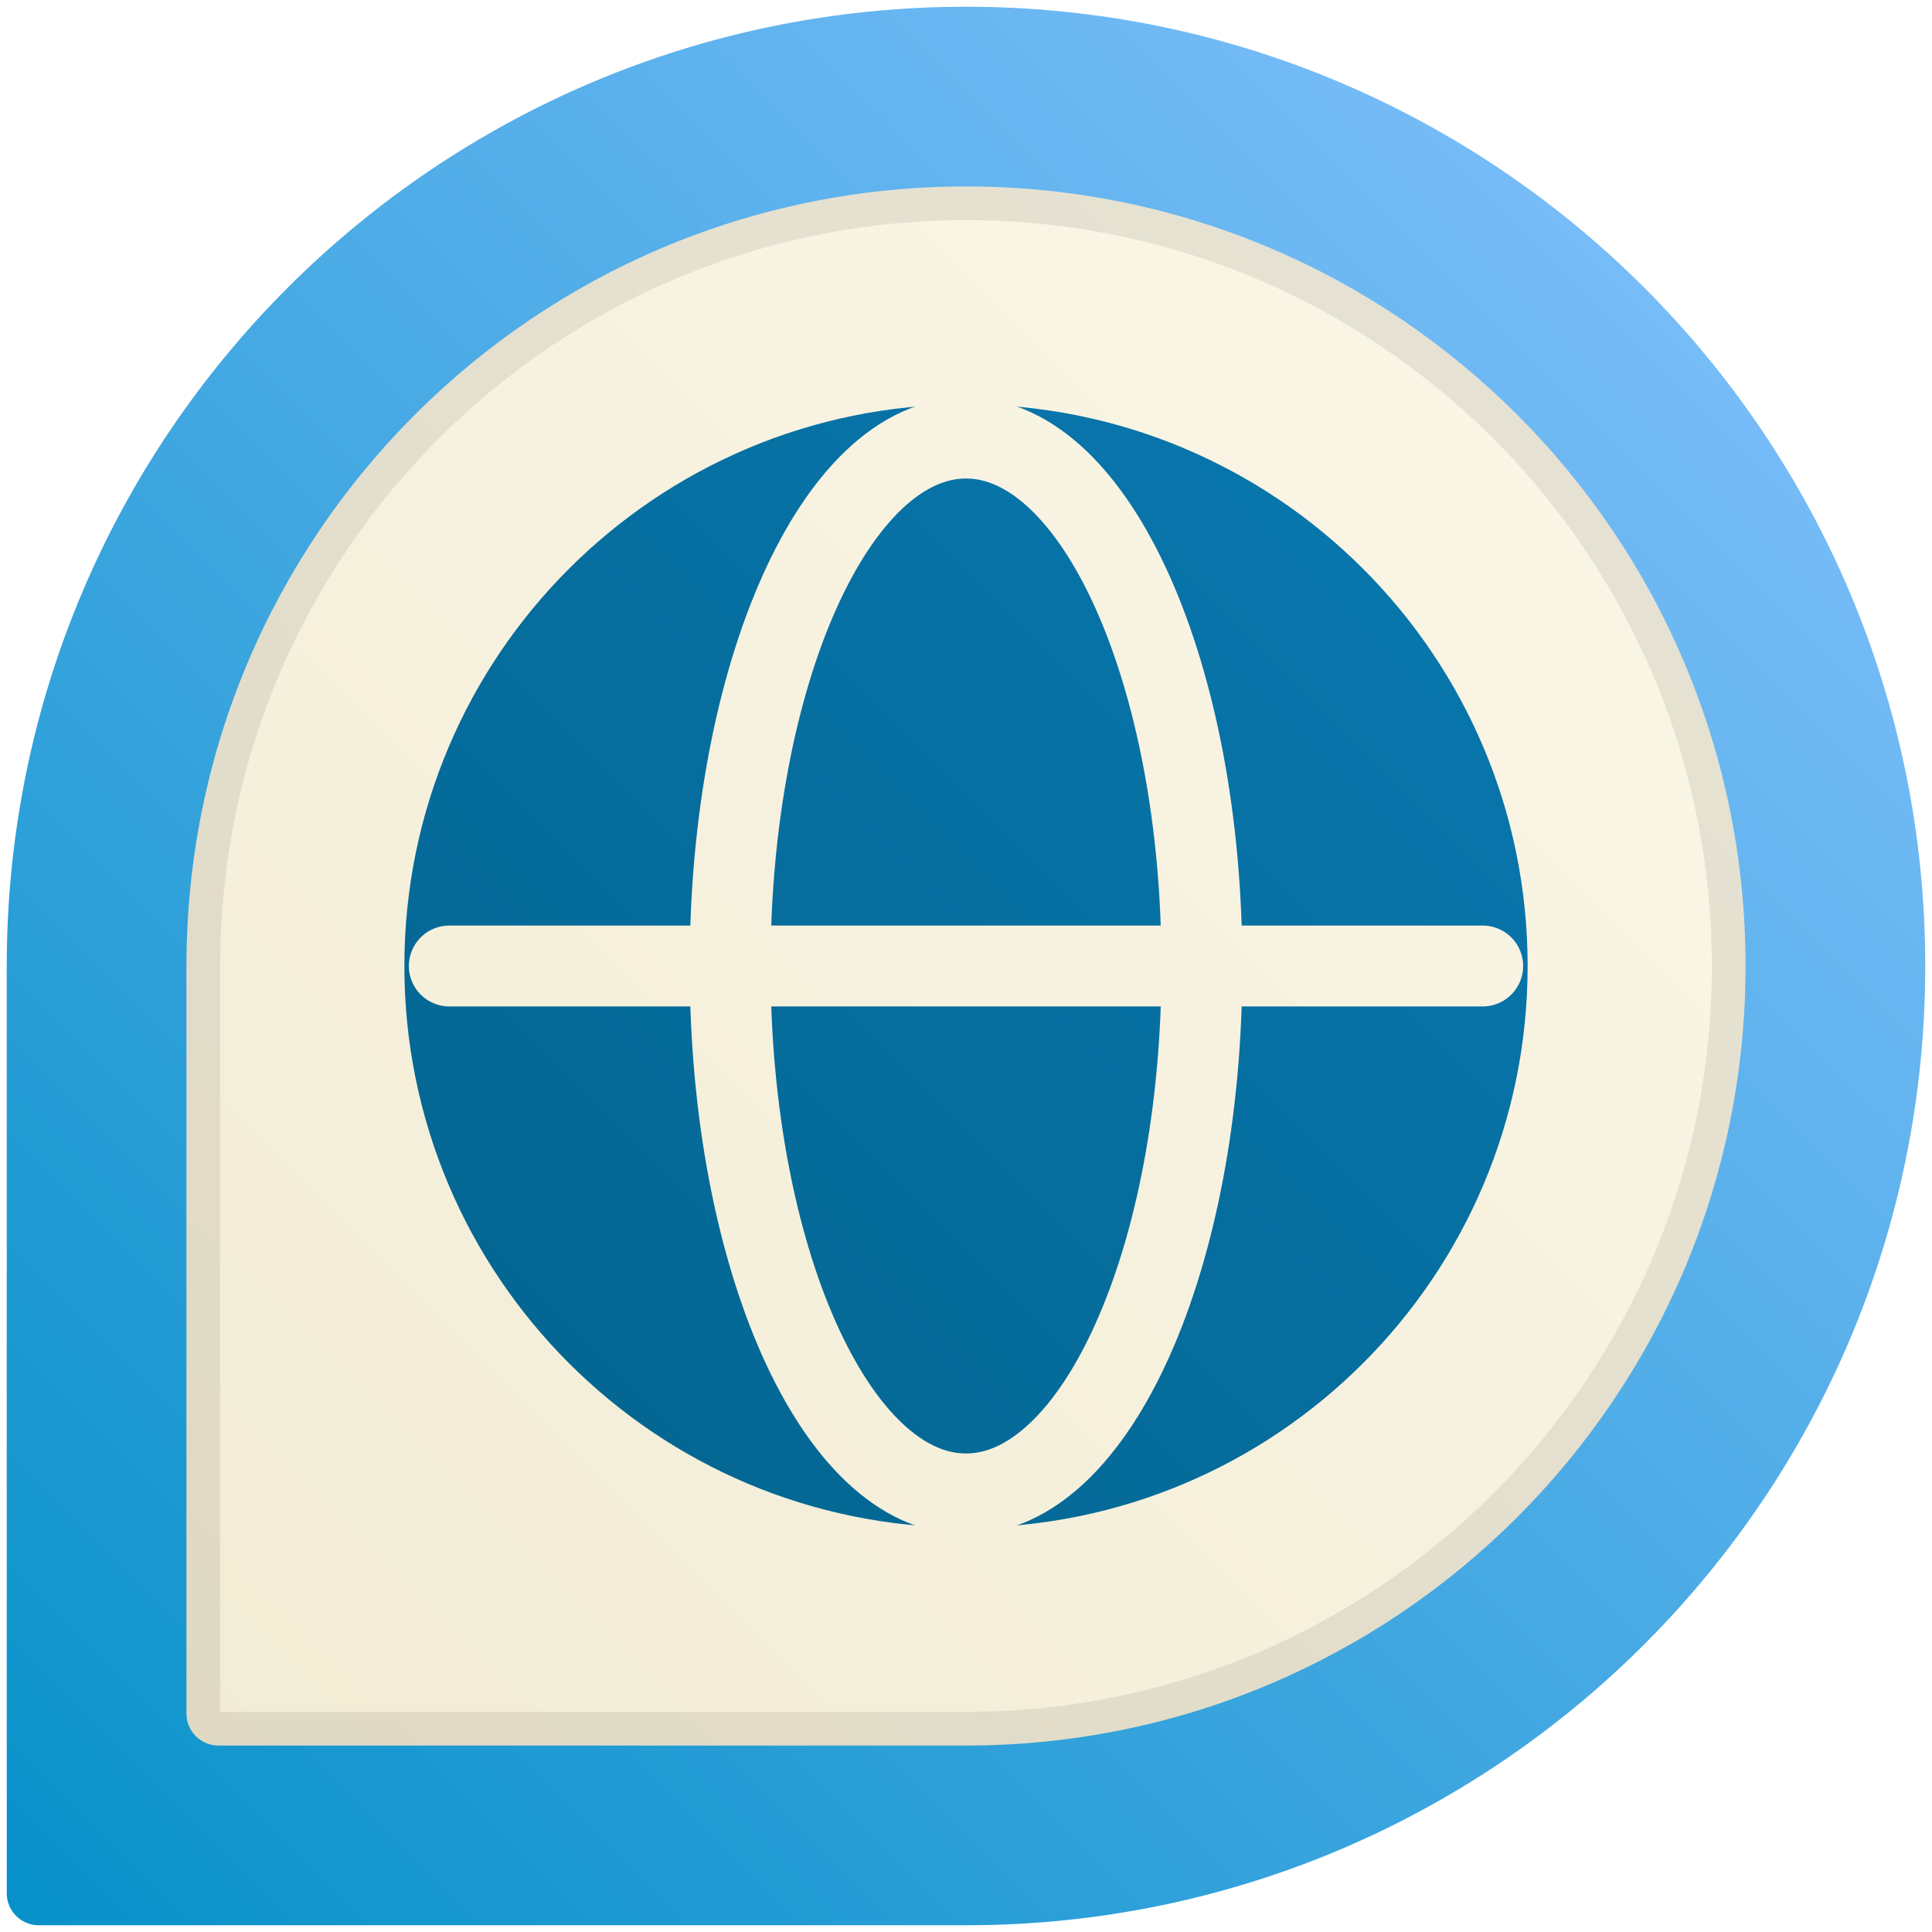
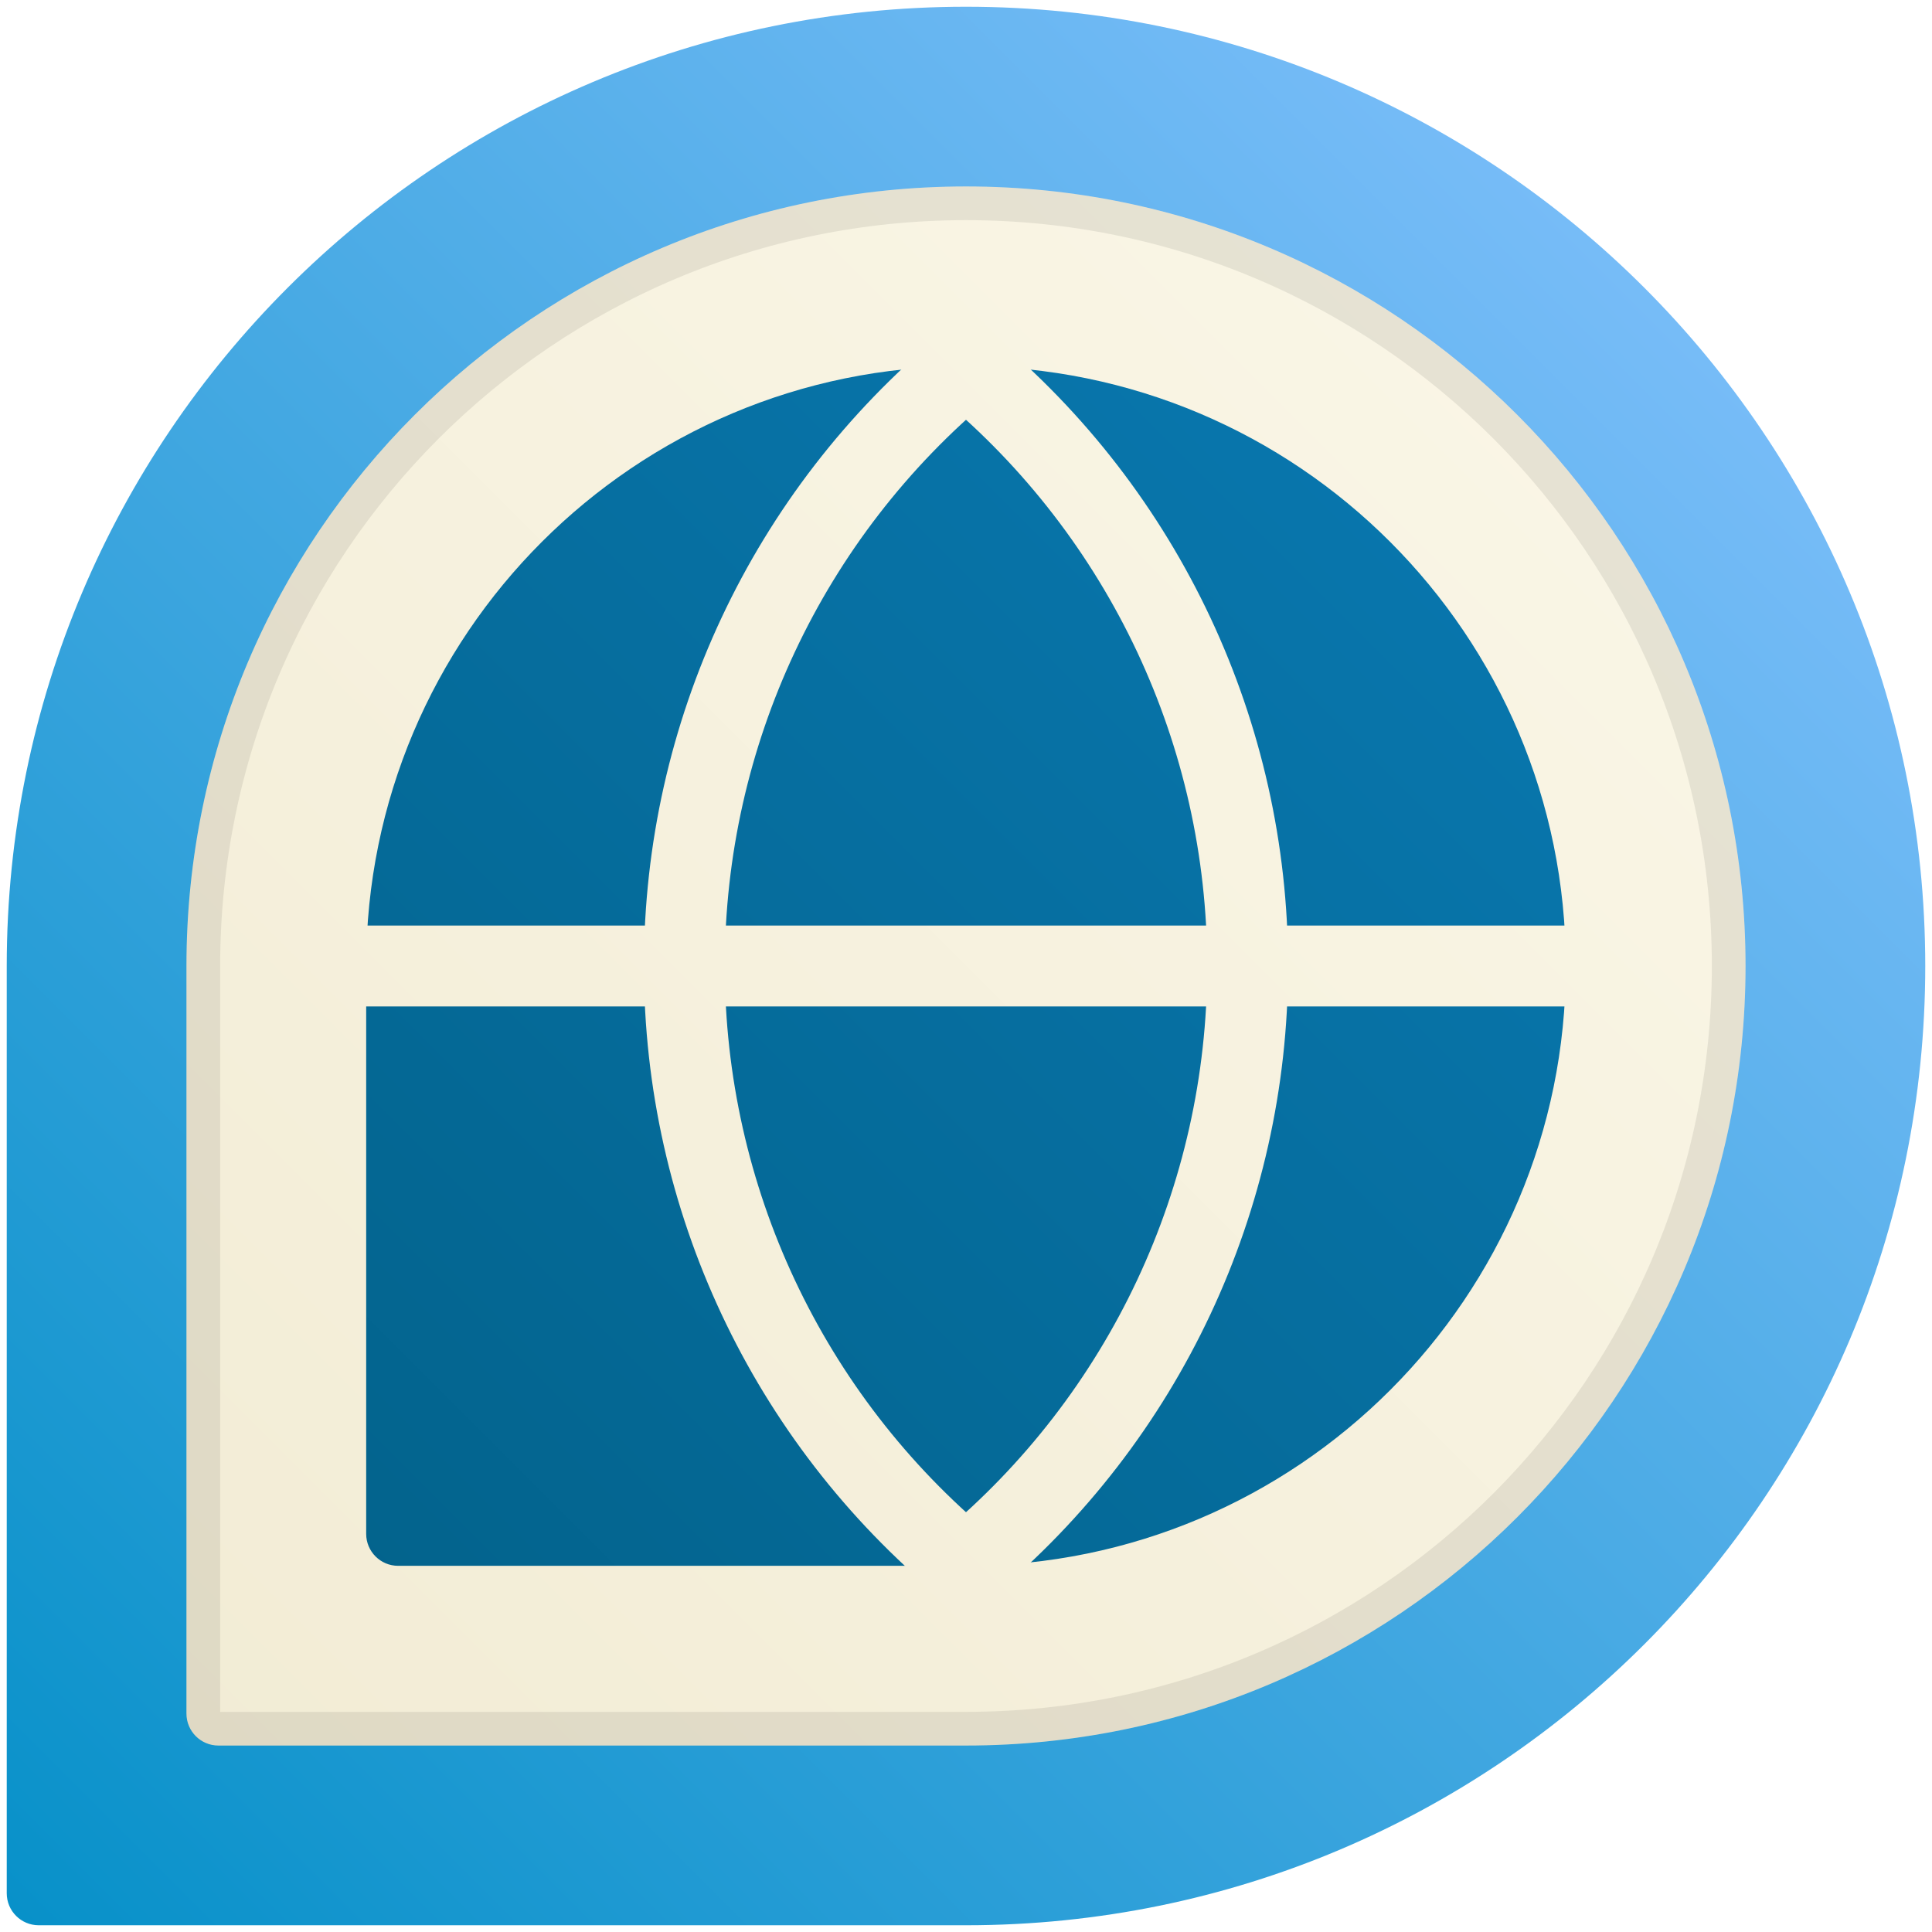
<svg xmlns="http://www.w3.org/2000/svg" width="86" height="86" viewBox="0 0 86 86">
  <defs>
    <linearGradient id="gF" gradientUnits="userSpaceOnUse" x1="0.717" y1="85.283" x2="85.283" y2="0.717">
      <stop offset="0" stop-color="#0891C9" />
      <stop offset="1" stop-color="#89C3FF" />
    </linearGradient>
    <linearGradient id="gD" gradientUnits="userSpaceOnUse" x1="0.717" y1="85.283" x2="85.283" y2="0.717">
      <stop offset="0" stop-color="#015D82" />
      <stop offset="1" stop-color="#0B7FBC" />
    </linearGradient>
    <linearGradient id="gE" gradientUnits="userSpaceOnUse" x1="0.717" y1="85.283" x2="85.283" y2="0.717">
      <stop offset="0" stop-color="#004564" />
      <stop offset="1" stop-color="#056495" />
-     </linearGradient>
-     <linearGradient id="gL" gradientUnits="userSpaceOnUse" x1="0.717" y1="85.283" x2="85.283" y2="0.717">
-       <stop offset="0" stop-color="#0F7EAE" />
-       <stop offset="1" stop-color="#3FA1E0" />
    </linearGradient>
    <linearGradient id="gT" gradientUnits="userSpaceOnUse" x1="0.717" y1="85.283" x2="85.283" y2="0.717">
      <stop offset="0" stop-color="#82C7F0" />
      <stop offset="1" stop-color="#B2DEFF" />
    </linearGradient>
    <linearGradient id="gC" gradientUnits="userSpaceOnUse" x1="0.717" y1="85.283" x2="85.283" y2="0.717">
      <stop offset="0" stop-color="#F1EBD3" />
      <stop offset="1" stop-color="#FCF8EA" />
    </linearGradient>
    <radialGradient id="gR" gradientUnits="userSpaceOnUse" cx="40" cy="40" r="24">
      <stop offset="0" stop-color="#3FA1E0" />
      <stop offset="1" stop-color="#015D82" />
    </radialGradient>
  </defs>
  <path d="M43.000,0.300 H43.000 A42.700,42.700 0 0 1 85.700,43.000 V43.000 A42.700,42.700 0 0 1 43.000,85.700 H1.723 A1.423,1.423 0 0 1 0.300,84.277 V43.000 A42.700,42.700 0 0 1 43.000,0.300 Z" fill="url(#gF)" />
  <path d="M43.000,8.300 H43.000 A34.700,34.700 0 0 1 77.700,43.000 V43.000 A34.700,34.700 0 0 1 43.000,77.700 H9.723 A1.423,1.423 0 0 1 8.300,76.277 V43.000 A34.700,34.700 0 0 1 43.000,8.300 Z" fill="url(#gC)" />
  <clipPath id="face">
    <path d="M43.000,8.300 H43.000 A34.700,34.700 0 0 1 77.700,43.000 V43.000 A34.700,34.700 0 0 1 43.000,77.700 H9.723 A1.423,1.423 0 0 1 8.300,76.277 V43.000 A34.700,34.700 0 0 1 43.000,8.300 Z" />
  </clipPath>
  <path d="M43.000,8.300 H43.000 A34.700,34.700 0 0 1 77.700,43.000 V43.000 A34.700,34.700 0 0 1 43.000,77.700 H9.723 A1.423,1.423 0 0 1 8.300,76.277 V43.000 A34.700,34.700 0 0 1 43.000,8.300 Z" fill="none" stroke="#000000" stroke-opacity="0.08" stroke-width="3" clip-path="url(#face)" />
-   <circle cx="43" cy="43" r="25" fill="url(#gD)" />
-   <path d="M43 19.5A10.5 23.5 0 0 1 43 66.5A10.5 23.5 0 0 1 43 19.5Z M20 43H66" fill="none" stroke="url(#gC)" stroke-width="3.6" stroke-linecap="round" stroke-linejoin="round" />
+   <path d="M43.000,16.300 H43.000 A26.700,26.700 0 0 1 69.700,43.000 V43.000 A26.700,26.700 0 0 1 43.000,69.700 H17.723 A1.423,1.423 0 0 1 16.300,68.277 V43.000 A26.700,26.700 0 0 1 43.000,16.300 Z" fill="url(#gD)" />
+   <path d="M43.0 16.3 A34.7 34.7 0 0 0 43.0 69.7 A34.7 34.7 0 0 0 43.0 16.3 M14.3 43.0H71.7" fill="none" stroke="url(#gC)" stroke-width="3.6" stroke-linecap="round" stroke-linejoin="round" />
</svg>
